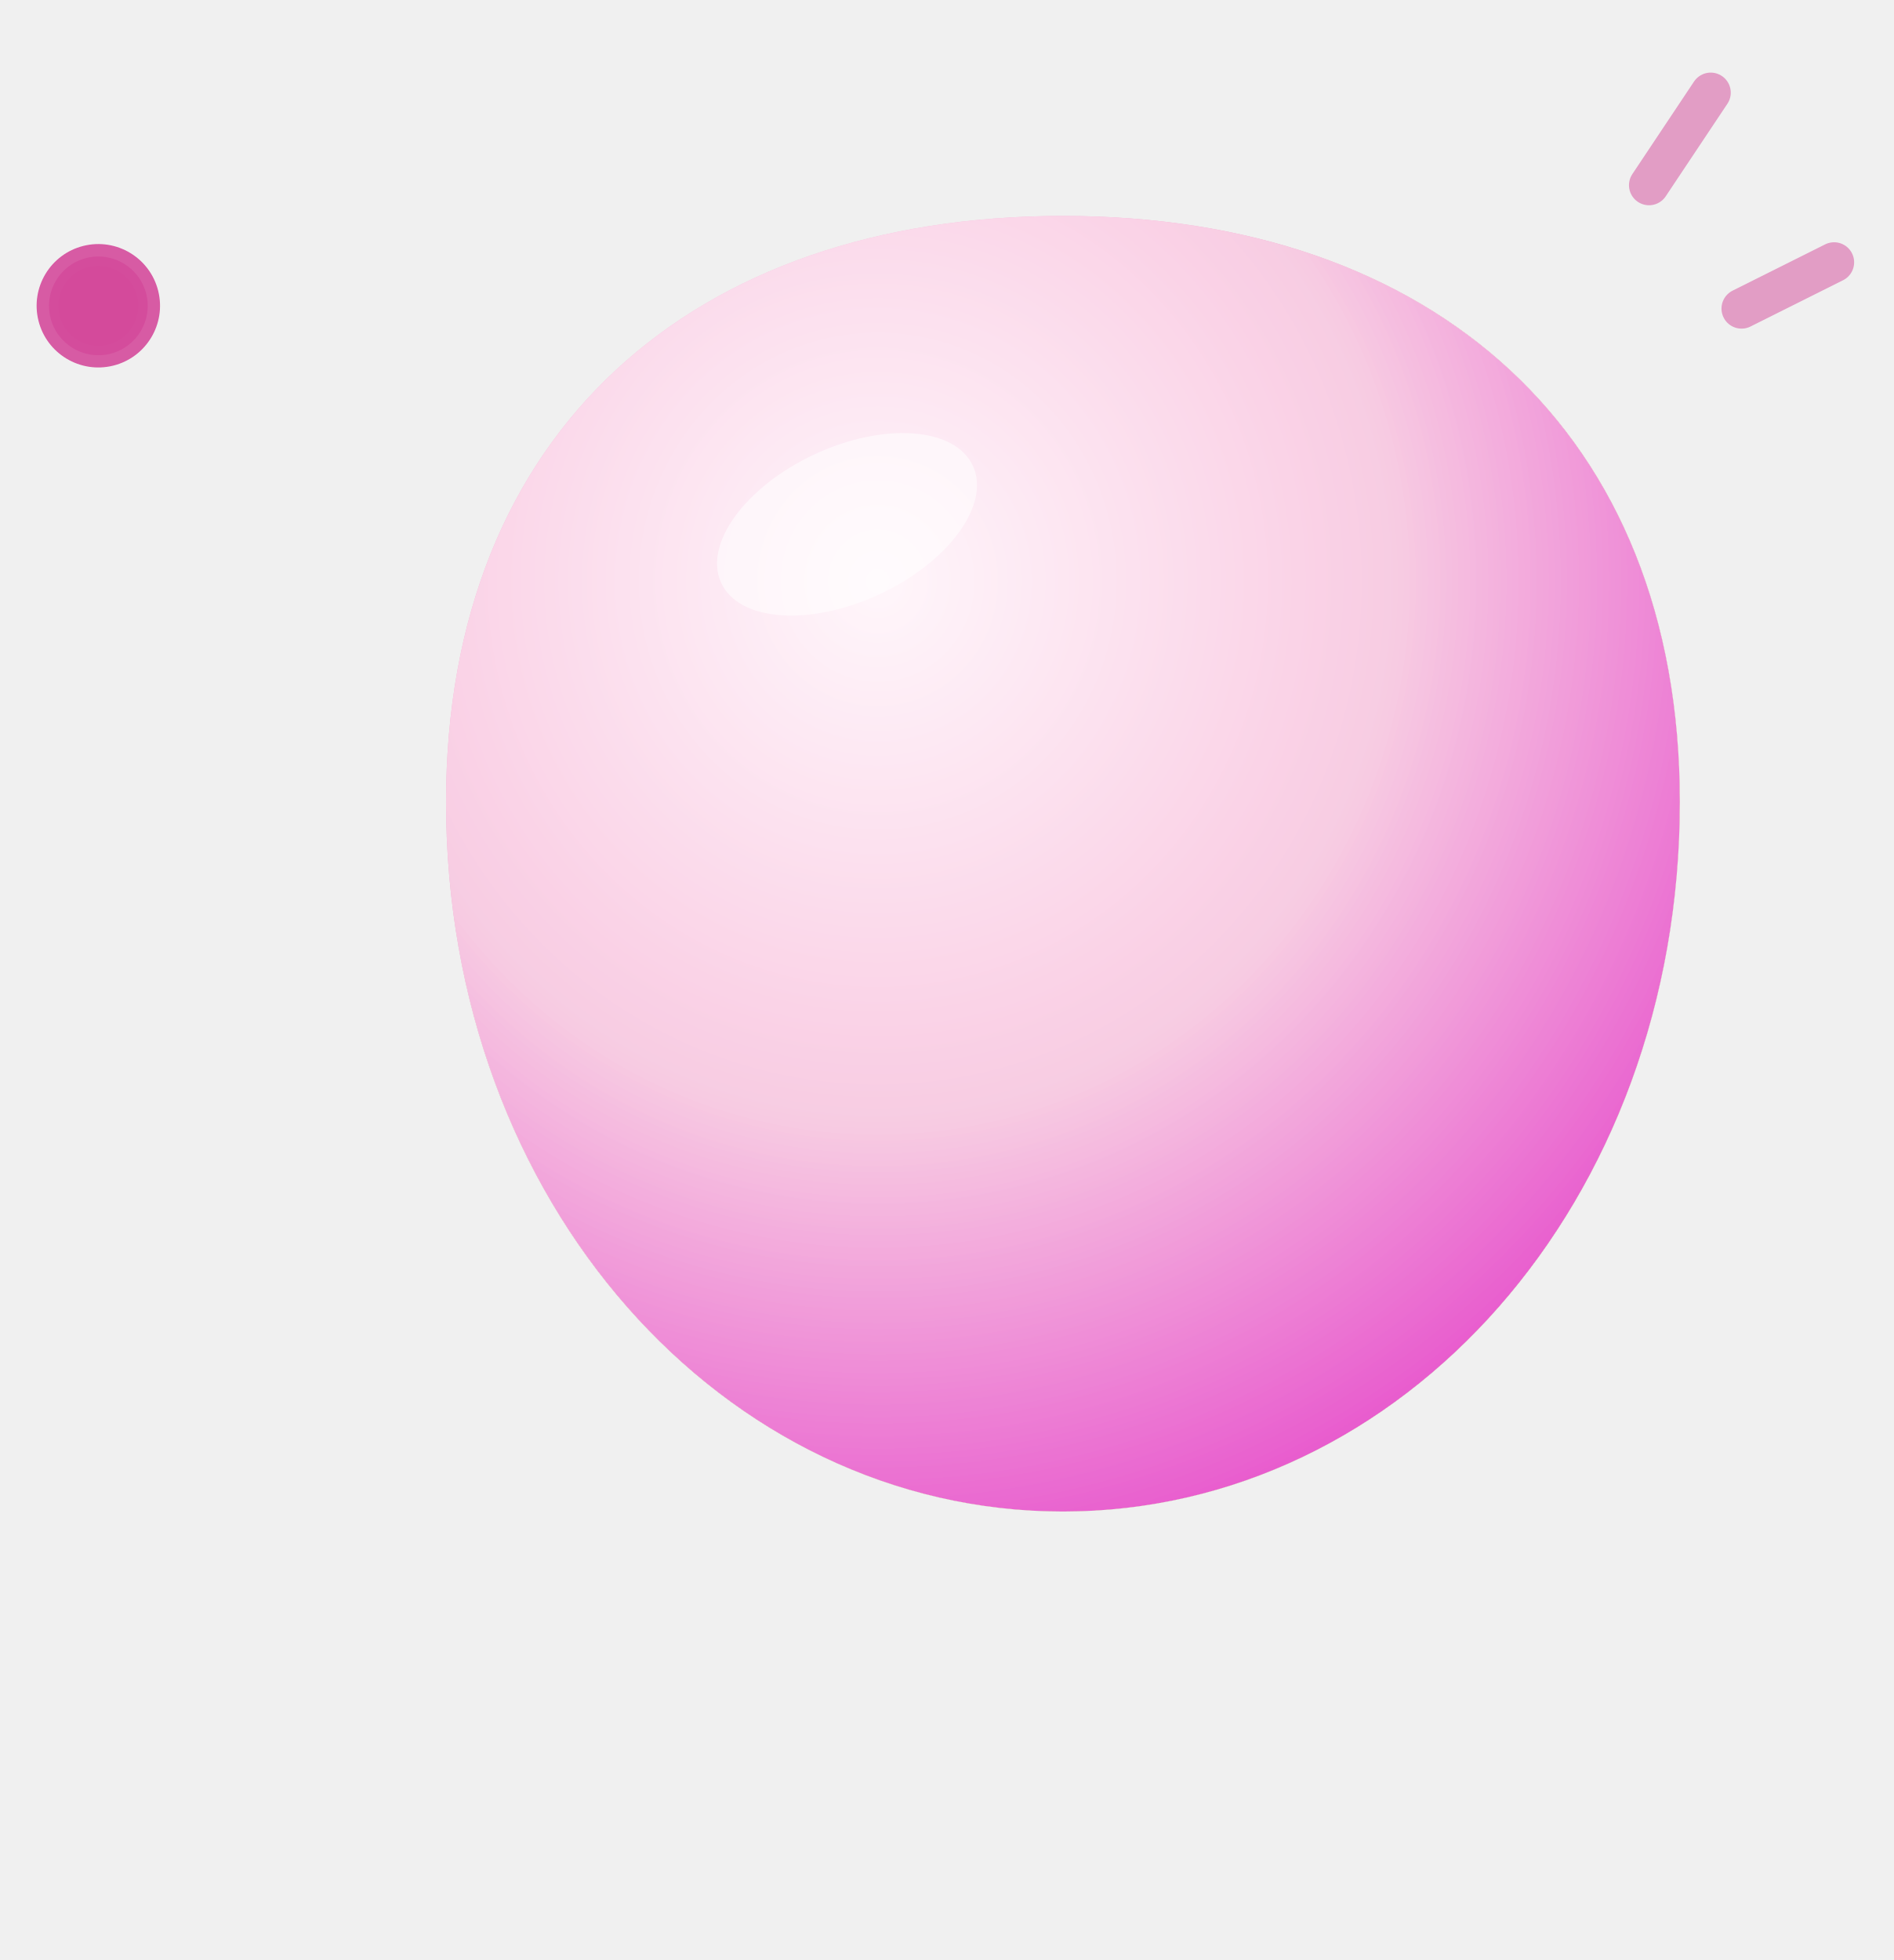
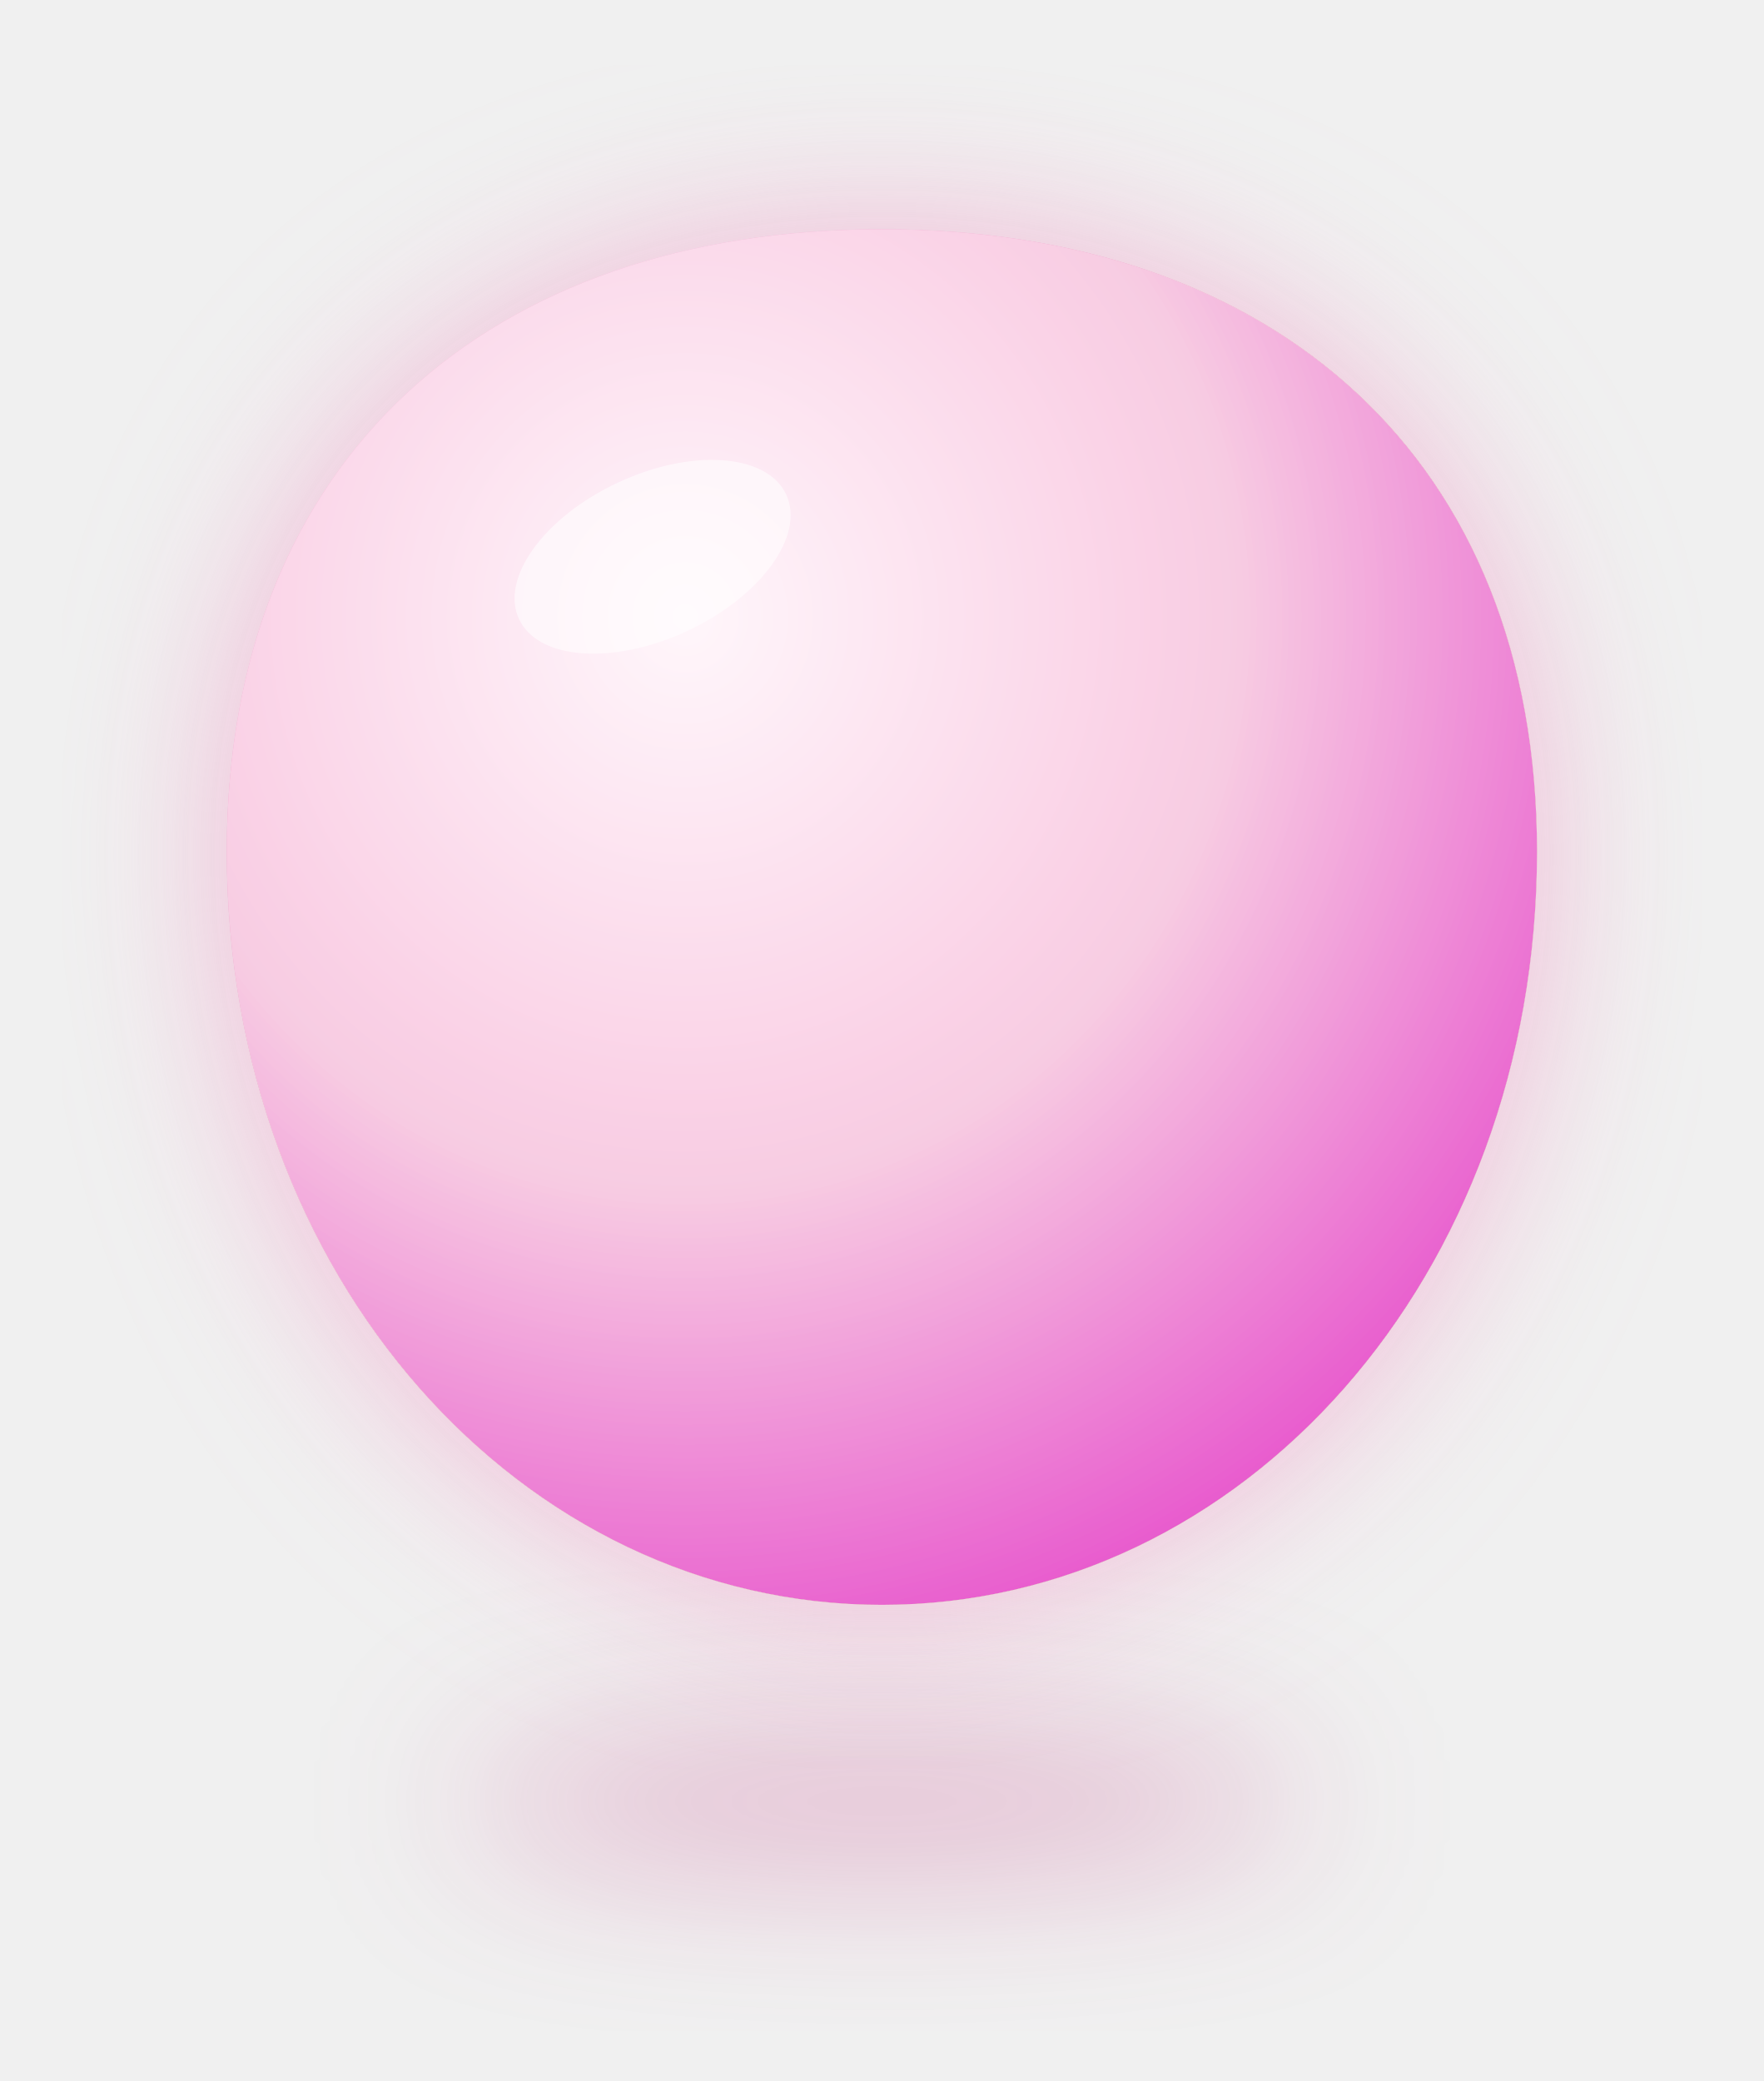
- <svg xmlns="http://www.w3.org/2000/svg" viewBox="314 752 57 59" fill="none">
+ <svg xmlns="http://www.w3.org/2000/svg" viewBox="321 752 50 59" fill="none">
  <defs>
-     <radialGradient id="ic-blood-pressure-paint3_radial" cx="0" cy="0" r="1" gradientUnits="userSpaceOnUse" gradientTransform="translate(340.428 769.42) scale(29.7143 31.2)">
+     <filter id="ic-blood-pressure-filter3_f" x="224.357" y="46.357" width="46.429" height="48.286" filterUnits="userSpaceOnUse" color-interpolation-filters="sRGB">
+       <feFlood flood-opacity="0" result="BackgroundImageFix" />
+       <feBlend mode="normal" in="SourceGraphic" in2="BackgroundImageFix" result="shape" />
+       <feGaussianBlur stdDeviation="2.321" result="effect1_foregroundBlur_1498_5261" />
+     </filter>
+     <radialGradient id="ic-blood-pressure-paint1_radial" cx="0" cy="0" r="1" gradientUnits="userSpaceOnUse" gradientTransform="translate(242 61.92) scale(29.7143 31.2)">
      <stop stop-color="#FFEAF5" />
      <stop offset="0.45" stop-color="#F28CC0" />
      <stop offset="1" stop-color="#C2327F" />
    </radialGradient>
+     <filter id="ic-blood-pressure-filter2_f" x="230.857" y="89.072" width="33.429" height="13" filterUnits="userSpaceOnUse" color-interpolation-filters="sRGB">
+       <feFlood flood-opacity="0" result="BackgroundImageFix" />
+       <feBlend mode="normal" in="SourceGraphic" in2="BackgroundImageFix" result="shape" />
+       <feGaussianBlur stdDeviation="2.321" result="effect1_foregroundBlur_1498_5261" />
+     </filter>
  </defs>
-   <g id="body" style="transform-box: fill-box; transform-origin: 50% 50%">
-     <path d="M345.999 758.5C357.142 758.5 364.571 765 364.571 776.143C364.571 788.214 356.213 797.5 345.999 797.5C335.785 797.5 327.428 788.214 327.428 776.143C327.428 765 334.856 758.5 345.999 758.5Z" fill="url(#ic-blood-pressure-paint3_radial)" />
-     <g opacity="0.6" style="mix-blend-mode:overlay">
-       <path d="M345.999 758.5C357.142 758.5 364.571 765 364.571 776.143C364.571 788.214 356.213 797.5 345.999 797.5C335.785 797.5 327.428 788.214 327.428 776.143C327.428 765 334.856 758.5 345.999 758.5Z" fill="white" />
+   <g transform="translate(98.43 707.5)">
+     <g id="shadow">
+       <g opacity="0.314" filter="url(#ic-blood-pressure-filter2_f)">
+         <path d="M247.571 97.429C254.238 97.429 259.643 96.597 259.643 95.572C259.643 94.546 254.238 93.714 247.571 93.714C240.905 93.714 235.5 94.546 235.5 95.572C235.5 96.597 240.905 97.429 247.571 97.429Z" fill="#C2327F" />
+       </g>
    </g>
-     <path opacity="0.55" d="M340.48 769.887C342.571 768.912 343.828 767.179 343.286 766.017C342.744 764.855 340.609 764.704 338.518 765.679C336.426 766.655 335.17 768.387 335.712 769.549C336.253 770.711 338.388 770.863 340.48 769.887Z" fill="white" />
-   </g>
-   <g id="sparkles">
-     <path opacity="0.9" d="M317.41 763.006C318.405 762.758 319.01 761.75 318.762 760.755C318.514 759.76 317.506 759.154 316.511 759.402C315.516 759.65 314.91 760.658 315.158 761.654C315.406 762.649 316.414 763.254 317.41 763.006Z" fill="#D44A9B" />
-     <path opacity="0.9" d="M317.251 762.379C317.898 762.217 318.292 761.562 318.131 760.915C317.969 760.268 317.314 759.875 316.667 760.036C316.02 760.197 315.627 760.853 315.788 761.499C315.949 762.146 316.605 762.54 317.251 762.379Z" fill="#D44A9B" />
-     <path opacity="0.9" d="M317.321 762.649C318.117 762.45 318.601 761.644 318.403 760.848C318.204 760.052 317.398 759.567 316.602 759.766C315.806 759.964 315.321 760.77 315.52 761.567C315.718 762.363 316.524 762.847 317.321 762.649Z" fill="#D44A9B" />
-     <g opacity="0.499">
-       <path d="M363.643 757.575L365.5 754.789ZM366.428 761.289L369.214 759.896Z" fill="black" />
-       <path d="M363.643 757.575L365.5 754.789M366.428 761.289L369.214 759.896" stroke="#D44A9B" stroke-width="1.207" stroke-linecap="round" />
+     <g id="body">
+       <g id="core">
+         <g opacity="0.55" filter="url(#ic-blood-pressure-filter3_f)">
+           <path d="M247.571 51C258.714 51 266.143 57.5 266.143 68.643C266.143 80.714 257.786 90 247.571 90C237.357 90 229 80.714 229 68.643C229 57.5 236.429 51 247.571 51Z" fill="#F28CC0" />
+         </g>
+         <path d="M247.571 51C258.714 51 266.143 57.5 266.143 68.643C266.143 80.714 257.786 90 247.571 90C237.357 90 229 80.714 229 68.643C229 57.5 236.429 51 247.571 51Z" fill="url(#ic-blood-pressure-paint1_radial)" />
+         <g opacity="0.6" style="mix-blend-mode:overlay">
+           <path d="M247.571 51C258.714 51 266.143 57.5 266.143 68.643C266.143 80.714 257.786 90 247.571 90C237.357 90 229 80.714 229 68.643C229 57.5 236.429 51 247.571 51Z" fill="white" />
+         </g>
+       </g>
+       <g id="hl">
+         <path opacity="0.55" d="M242.052 62.39C244.144 61.414 245.4 59.682 244.858 58.52C244.317 57.358 242.182 57.206 240.09 58.182C237.999 59.157 236.742 60.89 237.284 62.052C237.826 63.214 239.961 63.365 242.052 62.39Z" fill="white" />
+       </g>
    </g>
  </g>
</svg>
